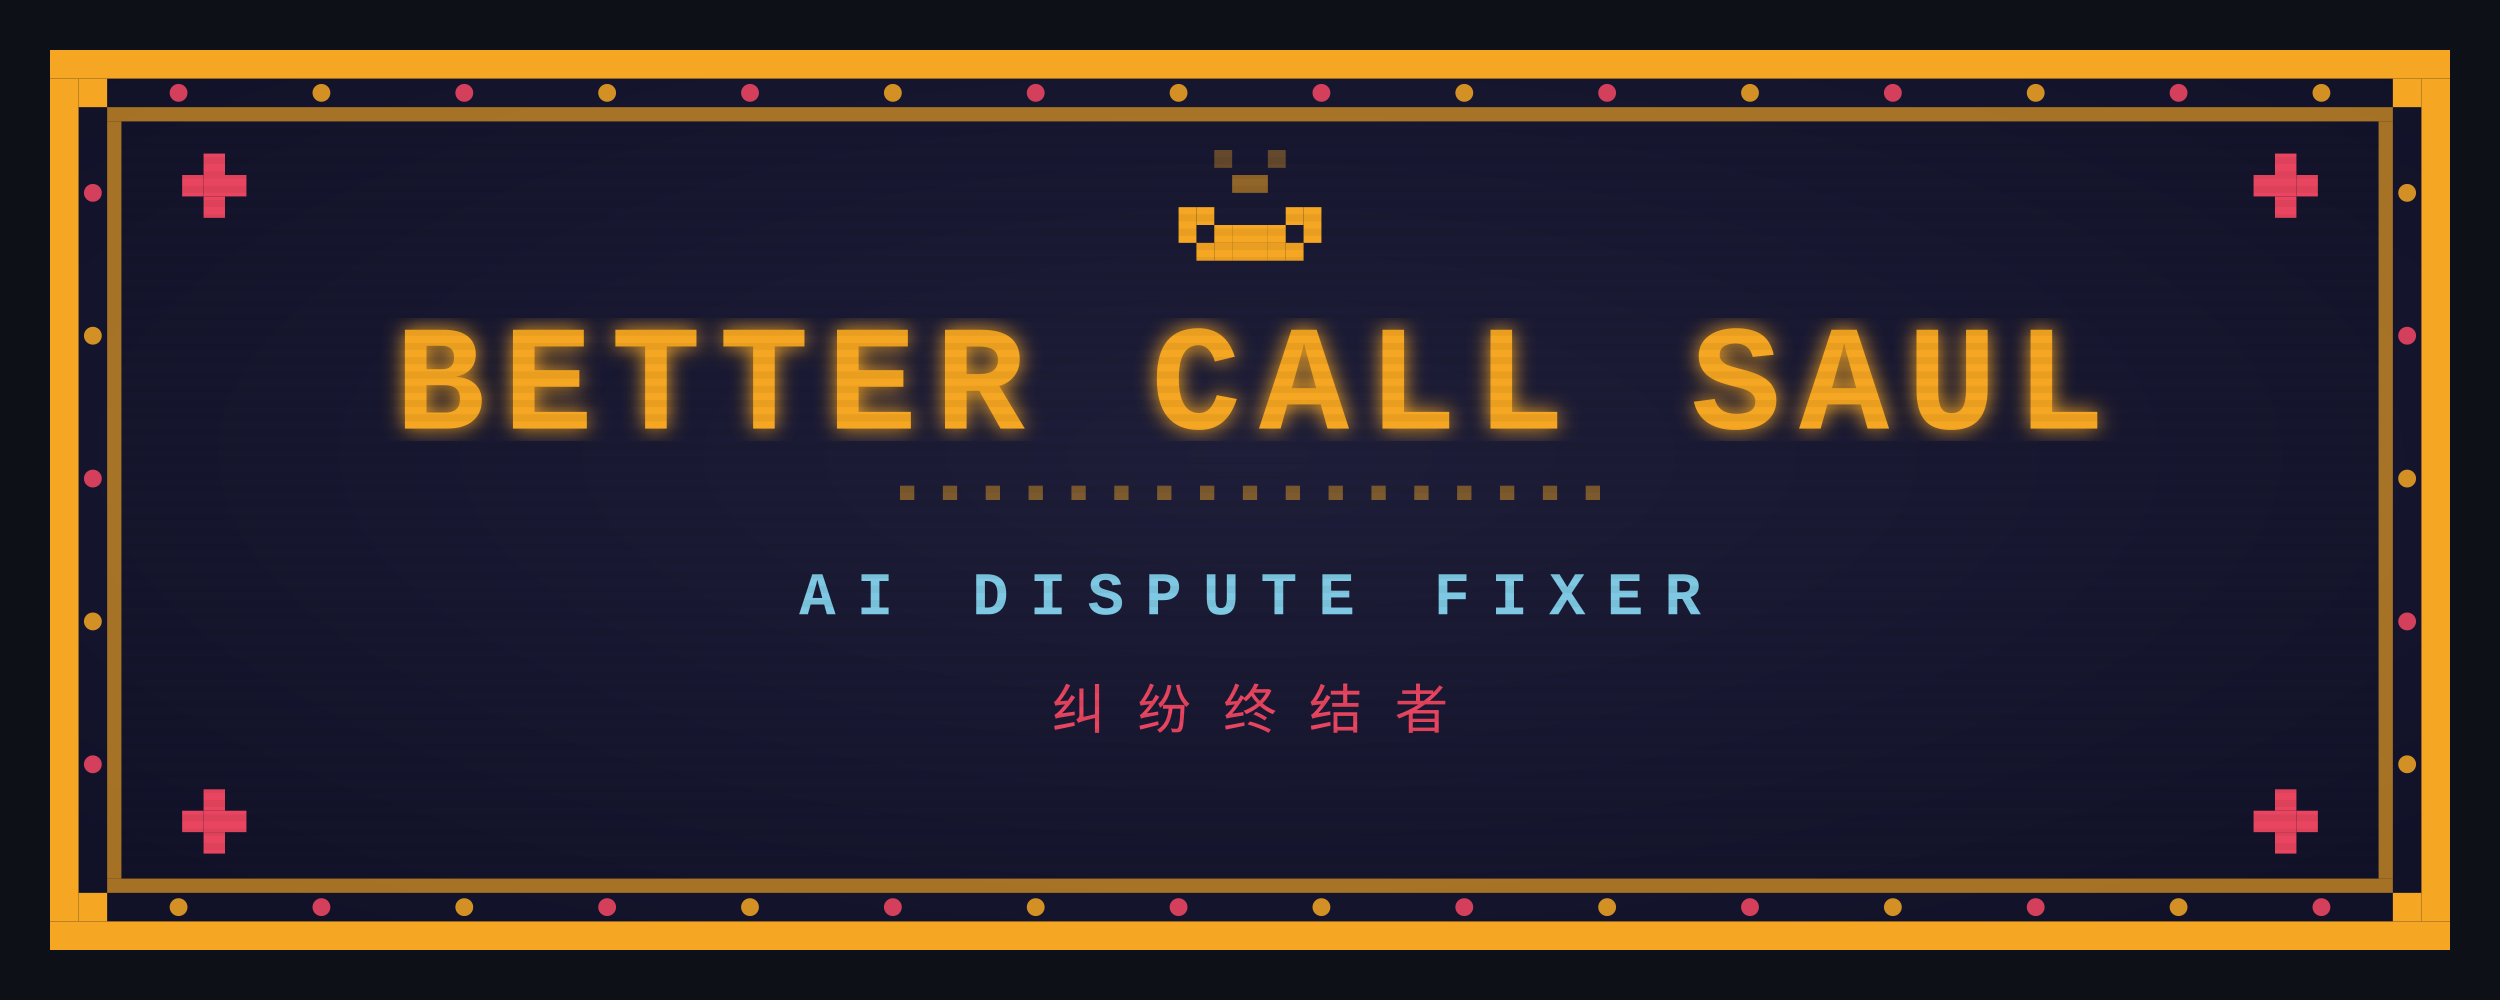
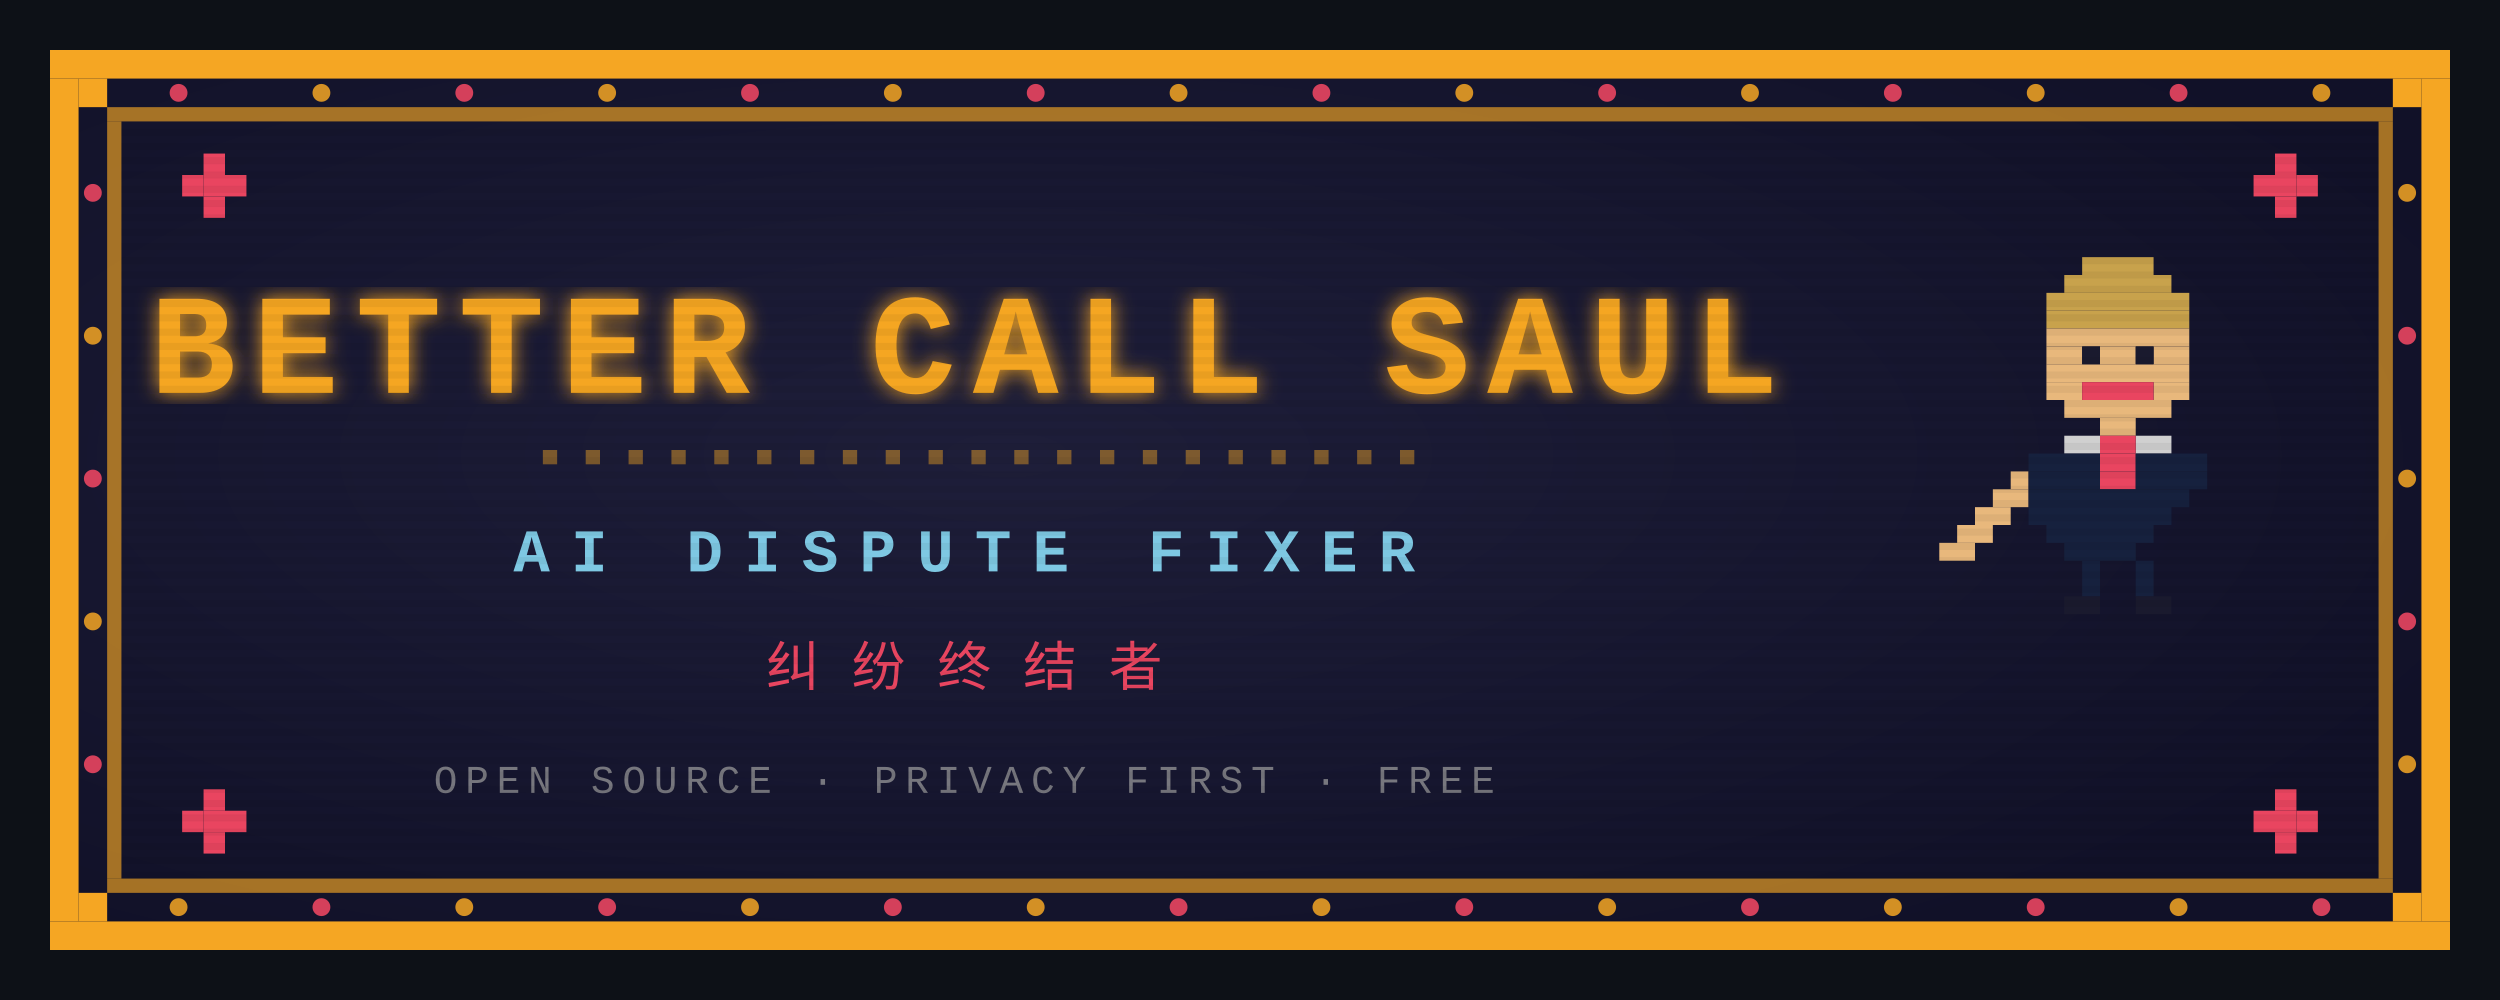
<svg xmlns="http://www.w3.org/2000/svg" width="700" height="280" viewBox="0 0 700 280">
  <defs>
-     <radialGradient id="bkgd" cx="50%" cy="45%" r="65%">
+     <radialGradient id="bkgd" cx="40%" cy="45%" r="65%">
      <stop offset="0%" stop-color="#1e1e3a" />
      <stop offset="100%" stop-color="#111128" />
    </radialGradient>
    <filter id="glow">
      <feGaussianBlur stdDeviation="3" result="b" />
      <feMerge>
        <feMergeNode in="b" />
        <feMergeNode in="SourceGraphic" />
      </feMerge>
    </filter>
    <pattern id="scan" width="700" height="4" patternUnits="userSpaceOnUse">
      <rect width="700" height="2" fill="rgba(0,0,0,0.08)" />
    </pattern>
  </defs>
  <rect width="700" height="280" fill="#0d1117" />
  <rect x="14" y="14" width="672" height="252" fill="url(#bkgd)" />
  <rect x="14" y="14" width="672" height="8" fill="#f5a623" />
  <rect x="14" y="258" width="672" height="8" fill="#f5a623" />
  <rect x="14" y="22" width="8" height="236" fill="#f5a623" />
  <rect x="678" y="22" width="8" height="236" fill="#f5a623" />
  <rect x="30" y="30" width="640" height="4" fill="#f5a623" opacity="0.65" />
  <rect x="30" y="246" width="640" height="4" fill="#f5a623" opacity="0.65" />
  <rect x="30" y="34" width="4" height="212" fill="#f5a623" opacity="0.65" />
  <rect x="666" y="34" width="4" height="212" fill="#f5a623" opacity="0.65" />
  <rect x="22" y="22" width="8" height="8" fill="#f5a623" />
  <rect x="670" y="22" width="8" height="8" fill="#f5a623" />
  <rect x="22" y="250" width="8" height="8" fill="#f5a623" />
  <rect x="670" y="250" width="8" height="8" fill="#f5a623" />
  <circle cx="50" cy="26" r="2.5" fill="#e94560" opacity="0.9" />
  <circle cx="90" cy="26" r="2.5" fill="#f5a623" opacity="0.85" />
  <circle cx="130" cy="26" r="2.5" fill="#e94560" opacity="0.9" />
  <circle cx="170" cy="26" r="2.5" fill="#f5a623" opacity="0.85" />
  <circle cx="210" cy="26" r="2.5" fill="#e94560" opacity="0.9" />
  <circle cx="250" cy="26" r="2.5" fill="#f5a623" opacity="0.85" />
  <circle cx="290" cy="26" r="2.5" fill="#e94560" opacity="0.9" />
  <circle cx="330" cy="26" r="2.5" fill="#f5a623" opacity="0.85" />
  <circle cx="370" cy="26" r="2.5" fill="#e94560" opacity="0.9" />
  <circle cx="410" cy="26" r="2.5" fill="#f5a623" opacity="0.85" />
  <circle cx="450" cy="26" r="2.5" fill="#e94560" opacity="0.9" />
  <circle cx="490" cy="26" r="2.5" fill="#f5a623" opacity="0.85" />
  <circle cx="530" cy="26" r="2.5" fill="#e94560" opacity="0.9" />
  <circle cx="570" cy="26" r="2.5" fill="#f5a623" opacity="0.85" />
  <circle cx="610" cy="26" r="2.5" fill="#e94560" opacity="0.9" />
  <circle cx="650" cy="26" r="2.5" fill="#f5a623" opacity="0.85" />
  <circle cx="50" cy="254" r="2.5" fill="#f5a623" opacity="0.85" />
  <circle cx="90" cy="254" r="2.5" fill="#e94560" opacity="0.9" />
  <circle cx="130" cy="254" r="2.5" fill="#f5a623" opacity="0.85" />
  <circle cx="170" cy="254" r="2.5" fill="#e94560" opacity="0.9" />
  <circle cx="210" cy="254" r="2.5" fill="#f5a623" opacity="0.85" />
  <circle cx="250" cy="254" r="2.5" fill="#e94560" opacity="0.9" />
  <circle cx="290" cy="254" r="2.5" fill="#f5a623" opacity="0.85" />
  <circle cx="330" cy="254" r="2.5" fill="#e94560" opacity="0.9" />
  <circle cx="370" cy="254" r="2.5" fill="#f5a623" opacity="0.85" />
  <circle cx="410" cy="254" r="2.5" fill="#e94560" opacity="0.9" />
  <circle cx="450" cy="254" r="2.5" fill="#f5a623" opacity="0.85" />
  <circle cx="490" cy="254" r="2.5" fill="#e94560" opacity="0.9" />
  <circle cx="530" cy="254" r="2.5" fill="#f5a623" opacity="0.85" />
  <circle cx="570" cy="254" r="2.5" fill="#e94560" opacity="0.9" />
  <circle cx="610" cy="254" r="2.5" fill="#f5a623" opacity="0.85" />
  <circle cx="650" cy="254" r="2.5" fill="#e94560" opacity="0.9" />
  <circle cx="26" cy="54" r="2.5" fill="#e94560" opacity="0.9" />
  <circle cx="26" cy="94" r="2.5" fill="#f5a623" opacity="0.85" />
  <circle cx="26" cy="134" r="2.5" fill="#e94560" opacity="0.9" />
  <circle cx="26" cy="174" r="2.5" fill="#f5a623" opacity="0.85" />
  <circle cx="26" cy="214" r="2.5" fill="#e94560" opacity="0.9" />
  <circle cx="674" cy="54" r="2.5" fill="#f5a623" opacity="0.85" />
  <circle cx="674" cy="94" r="2.5" fill="#e94560" opacity="0.9" />
  <circle cx="674" cy="134" r="2.5" fill="#f5a623" opacity="0.85" />
  <circle cx="674" cy="174" r="2.5" fill="#e94560" opacity="0.9" />
  <circle cx="674" cy="214" r="2.5" fill="#f5a623" opacity="0.85" />
  <g fill="#e94560">
    <rect x="57" y="43" width="6" height="6" />
    <rect x="51" y="49" width="6" height="6" />
    <rect x="57" y="49" width="6" height="6" />
    <rect x="63" y="49" width="6" height="6" />
    <rect x="57" y="55" width="6" height="6" />
  </g>
  <g fill="#e94560">
    <rect x="637" y="43" width="6" height="6" />
    <rect x="631" y="49" width="6" height="6" />
    <rect x="637" y="49" width="6" height="6" />
    <rect x="643" y="49" width="6" height="6" />
    <rect x="637" y="55" width="6" height="6" />
  </g>
  <g fill="#e94560">
    <rect x="57" y="221" width="6" height="6" />
    <rect x="51" y="227" width="6" height="6" />
    <rect x="57" y="227" width="6" height="6" />
    <rect x="63" y="227" width="6" height="6" />
    <rect x="57" y="233" width="6" height="6" />
  </g>
  <g fill="#e94560">
    <rect x="637" y="221" width="6" height="6" />
    <rect x="631" y="227" width="6" height="6" />
    <rect x="637" y="227" width="6" height="6" />
    <rect x="643" y="227" width="6" height="6" />
    <rect x="637" y="233" width="6" height="6" />
  </g>
-   <g fill="#f5a623">
-     <rect x="340" y="42" width="5" height="5" opacity="0.35" />
-     <rect x="355" y="42" width="5" height="5" opacity="0.35" />
-     <rect x="345" y="49" width="5" height="5" opacity="0.55" />
-     <rect x="350" y="49" width="5" height="5" opacity="0.55" />
-     <rect x="330" y="58" width="5" height="5" />
-     <rect x="335" y="58" width="5" height="5" />
-     <rect x="360" y="58" width="5" height="5" />
-     <rect x="365" y="58" width="5" height="5" />
-     <rect x="330" y="63" width="5" height="5" />
-     <rect x="340" y="63" width="5" height="5" />
-     <rect x="345" y="63" width="5" height="5" />
-     <rect x="350" y="63" width="5" height="5" />
-     <rect x="355" y="63" width="5" height="5" />
-     <rect x="365" y="63" width="5" height="5" />
-     <rect x="335" y="68" width="5" height="5" />
-     <rect x="340" y="68" width="5" height="5" />
-     <rect x="345" y="68" width="5" height="5" />
-     <rect x="350" y="68" width="5" height="5" />
-     <rect x="355" y="68" width="5" height="5" />
-     <rect x="360" y="68" width="5" height="5" />
+   <g fill="#c8a24c">
+     <rect x="583" y="72" width="20" height="5" />
+     <rect x="578" y="77" width="30" height="5" />
+     <rect x="573" y="82" width="40" height="5" />
+     <rect x="573" y="87" width="40" height="5" />
  </g>
-   <text x="350" y="120" text-anchor="middle" font-family="'Courier New','Consolas','Liberation Mono',monospace" font-weight="900" font-size="42" letter-spacing="0.12em" fill="#f5a623" filter="url(#glow)">BETTER CALL SAUL</text>
+   <g fill="#e8b87c">
+     <rect x="573" y="92" width="40" height="5" />
+     <rect x="573" y="97" width="10" height="5" />
+     <rect x="588" y="97" width="10" height="5" />
+     <rect x="603" y="97" width="10" height="5" />
+     <rect x="573" y="102" width="40" height="5" />
+     <rect x="573" y="107" width="10" height="5" />
+     <rect x="603" y="107" width="10" height="5" />
+     <rect x="578" y="112" width="30" height="5" />
+     <rect x="588" y="117" width="10" height="5" />
+     <rect x="563" y="132" width="5" height="5" />
+     <rect x="558" y="137" width="10" height="5" />
+     <rect x="553" y="142" width="10" height="5" />
+     <rect x="548" y="147" width="10" height="5" />
+     <rect x="543" y="152" width="10" height="5" />
+   </g>
+   <g fill="#1a1a2e">
+     <rect x="583" y="97" width="5" height="5" />
+     <rect x="598" y="97" width="5" height="5" />
+   </g>
+   <rect x="583" y="107" width="20" height="5" fill="#e94560" />
+   <g fill="#d0d0d0">
+     <rect x="578" y="122" width="10" height="5" />
+     <rect x="598" y="122" width="10" height="5" />
+   </g>
+   <g fill="#e94560">
+     <rect x="588" y="122" width="10" height="5" />
+     <rect x="588" y="127" width="10" height="5" />
+     <rect x="588" y="132" width="10" height="5" />
+   </g>
+   <g fill="#16213e">
+     <rect x="568" y="127" width="20" height="5" />
+     <rect x="598" y="127" width="20" height="5" />
+     <rect x="568" y="132" width="20" height="5" />
+     <rect x="598" y="132" width="20" height="5" />
+     <rect x="568" y="137" width="45" height="5" />
+     <rect x="568" y="142" width="40" height="5" />
+     <rect x="573" y="147" width="30" height="5" />
+     <rect x="578" y="152" width="20" height="5" />
+     <rect x="583" y="157" width="5" height="10" />
+     <rect x="598" y="157" width="5" height="10" />
+   </g>
+   <g fill="#1a1a2e">
+     <rect x="578" y="167" width="10" height="5" />
+     <rect x="598" y="167" width="10" height="5" />
+   </g>
+   <text x="270" y="110" text-anchor="middle" font-family="'Courier New','Consolas','Liberation Mono',monospace" font-weight="900" font-size="40" letter-spacing="0.12em" fill="#f5a623" filter="url(#glow)">BETTER CALL SAUL</text>
  <g fill="#f5a623" opacity="0.45">
-     <rect x="252" y="136" width="4" height="4" />
-     <rect x="264" y="136" width="4" height="4" />
-     <rect x="276" y="136" width="4" height="4" />
-     <rect x="288" y="136" width="4" height="4" />
-     <rect x="300" y="136" width="4" height="4" />
-     <rect x="312" y="136" width="4" height="4" />
-     <rect x="324" y="136" width="4" height="4" />
-     <rect x="336" y="136" width="4" height="4" />
-     <rect x="348" y="136" width="4" height="4" />
-     <rect x="360" y="136" width="4" height="4" />
-     <rect x="372" y="136" width="4" height="4" />
-     <rect x="384" y="136" width="4" height="4" />
-     <rect x="396" y="136" width="4" height="4" />
-     <rect x="408" y="136" width="4" height="4" />
-     <rect x="420" y="136" width="4" height="4" />
-     <rect x="432" y="136" width="4" height="4" />
-     <rect x="444" y="136" width="4" height="4" />
+     <rect x="152" y="126" width="4" height="4" />
+     <rect x="164" y="126" width="4" height="4" />
+     <rect x="176" y="126" width="4" height="4" />
+     <rect x="188" y="126" width="4" height="4" />
+     <rect x="200" y="126" width="4" height="4" />
+     <rect x="212" y="126" width="4" height="4" />
+     <rect x="224" y="126" width="4" height="4" />
+     <rect x="236" y="126" width="4" height="4" />
+     <rect x="248" y="126" width="4" height="4" />
+     <rect x="260" y="126" width="4" height="4" />
+     <rect x="272" y="126" width="4" height="4" />
+     <rect x="284" y="126" width="4" height="4" />
+     <rect x="296" y="126" width="4" height="4" />
+     <rect x="308" y="126" width="4" height="4" />
+     <rect x="320" y="126" width="4" height="4" />
+     <rect x="332" y="126" width="4" height="4" />
+     <rect x="344" y="126" width="4" height="4" />
+     <rect x="356" y="126" width="4" height="4" />
+     <rect x="368" y="126" width="4" height="4" />
+     <rect x="380" y="126" width="4" height="4" />
+     <rect x="392" y="126" width="4" height="4" />
  </g>
-   <text x="350" y="172" text-anchor="middle" font-family="'Courier New','Consolas','Liberation Mono',monospace" font-weight="700" font-size="17" letter-spacing="0.35em" fill="#7ec8e3">AI DISPUTE FIXER</text>
-   <text x="350" y="204" text-anchor="middle" font-family="'PingFang SC','Microsoft YaHei','Noto Sans SC',sans-serif" font-size="15" letter-spacing="0.6em" fill="#e94560">纠纷终结者</text>
+   <text x="270" y="160" text-anchor="middle" font-family="'Courier New','Consolas','Liberation Mono',monospace" font-weight="700" font-size="17" letter-spacing="0.35em" fill="#7ec8e3">AI DISPUTE FIXER</text>
+   <text x="270" y="192" text-anchor="middle" font-family="'PingFang SC','Microsoft YaHei','Noto Sans SC',sans-serif" font-size="15" letter-spacing="0.6em" fill="#e94560">纠纷终结者</text>
+   <text x="270" y="222" text-anchor="middle" font-family="'Courier New','Consolas','Liberation Mono',monospace" font-size="11" letter-spacing="0.2em" fill="#a0a0a0" opacity="0.7">OPEN SOURCE · PRIVACY FIRST · FREE</text>
  <rect x="34" y="34" width="632" height="212" fill="url(#scan)" opacity="0.6" />
</svg>
